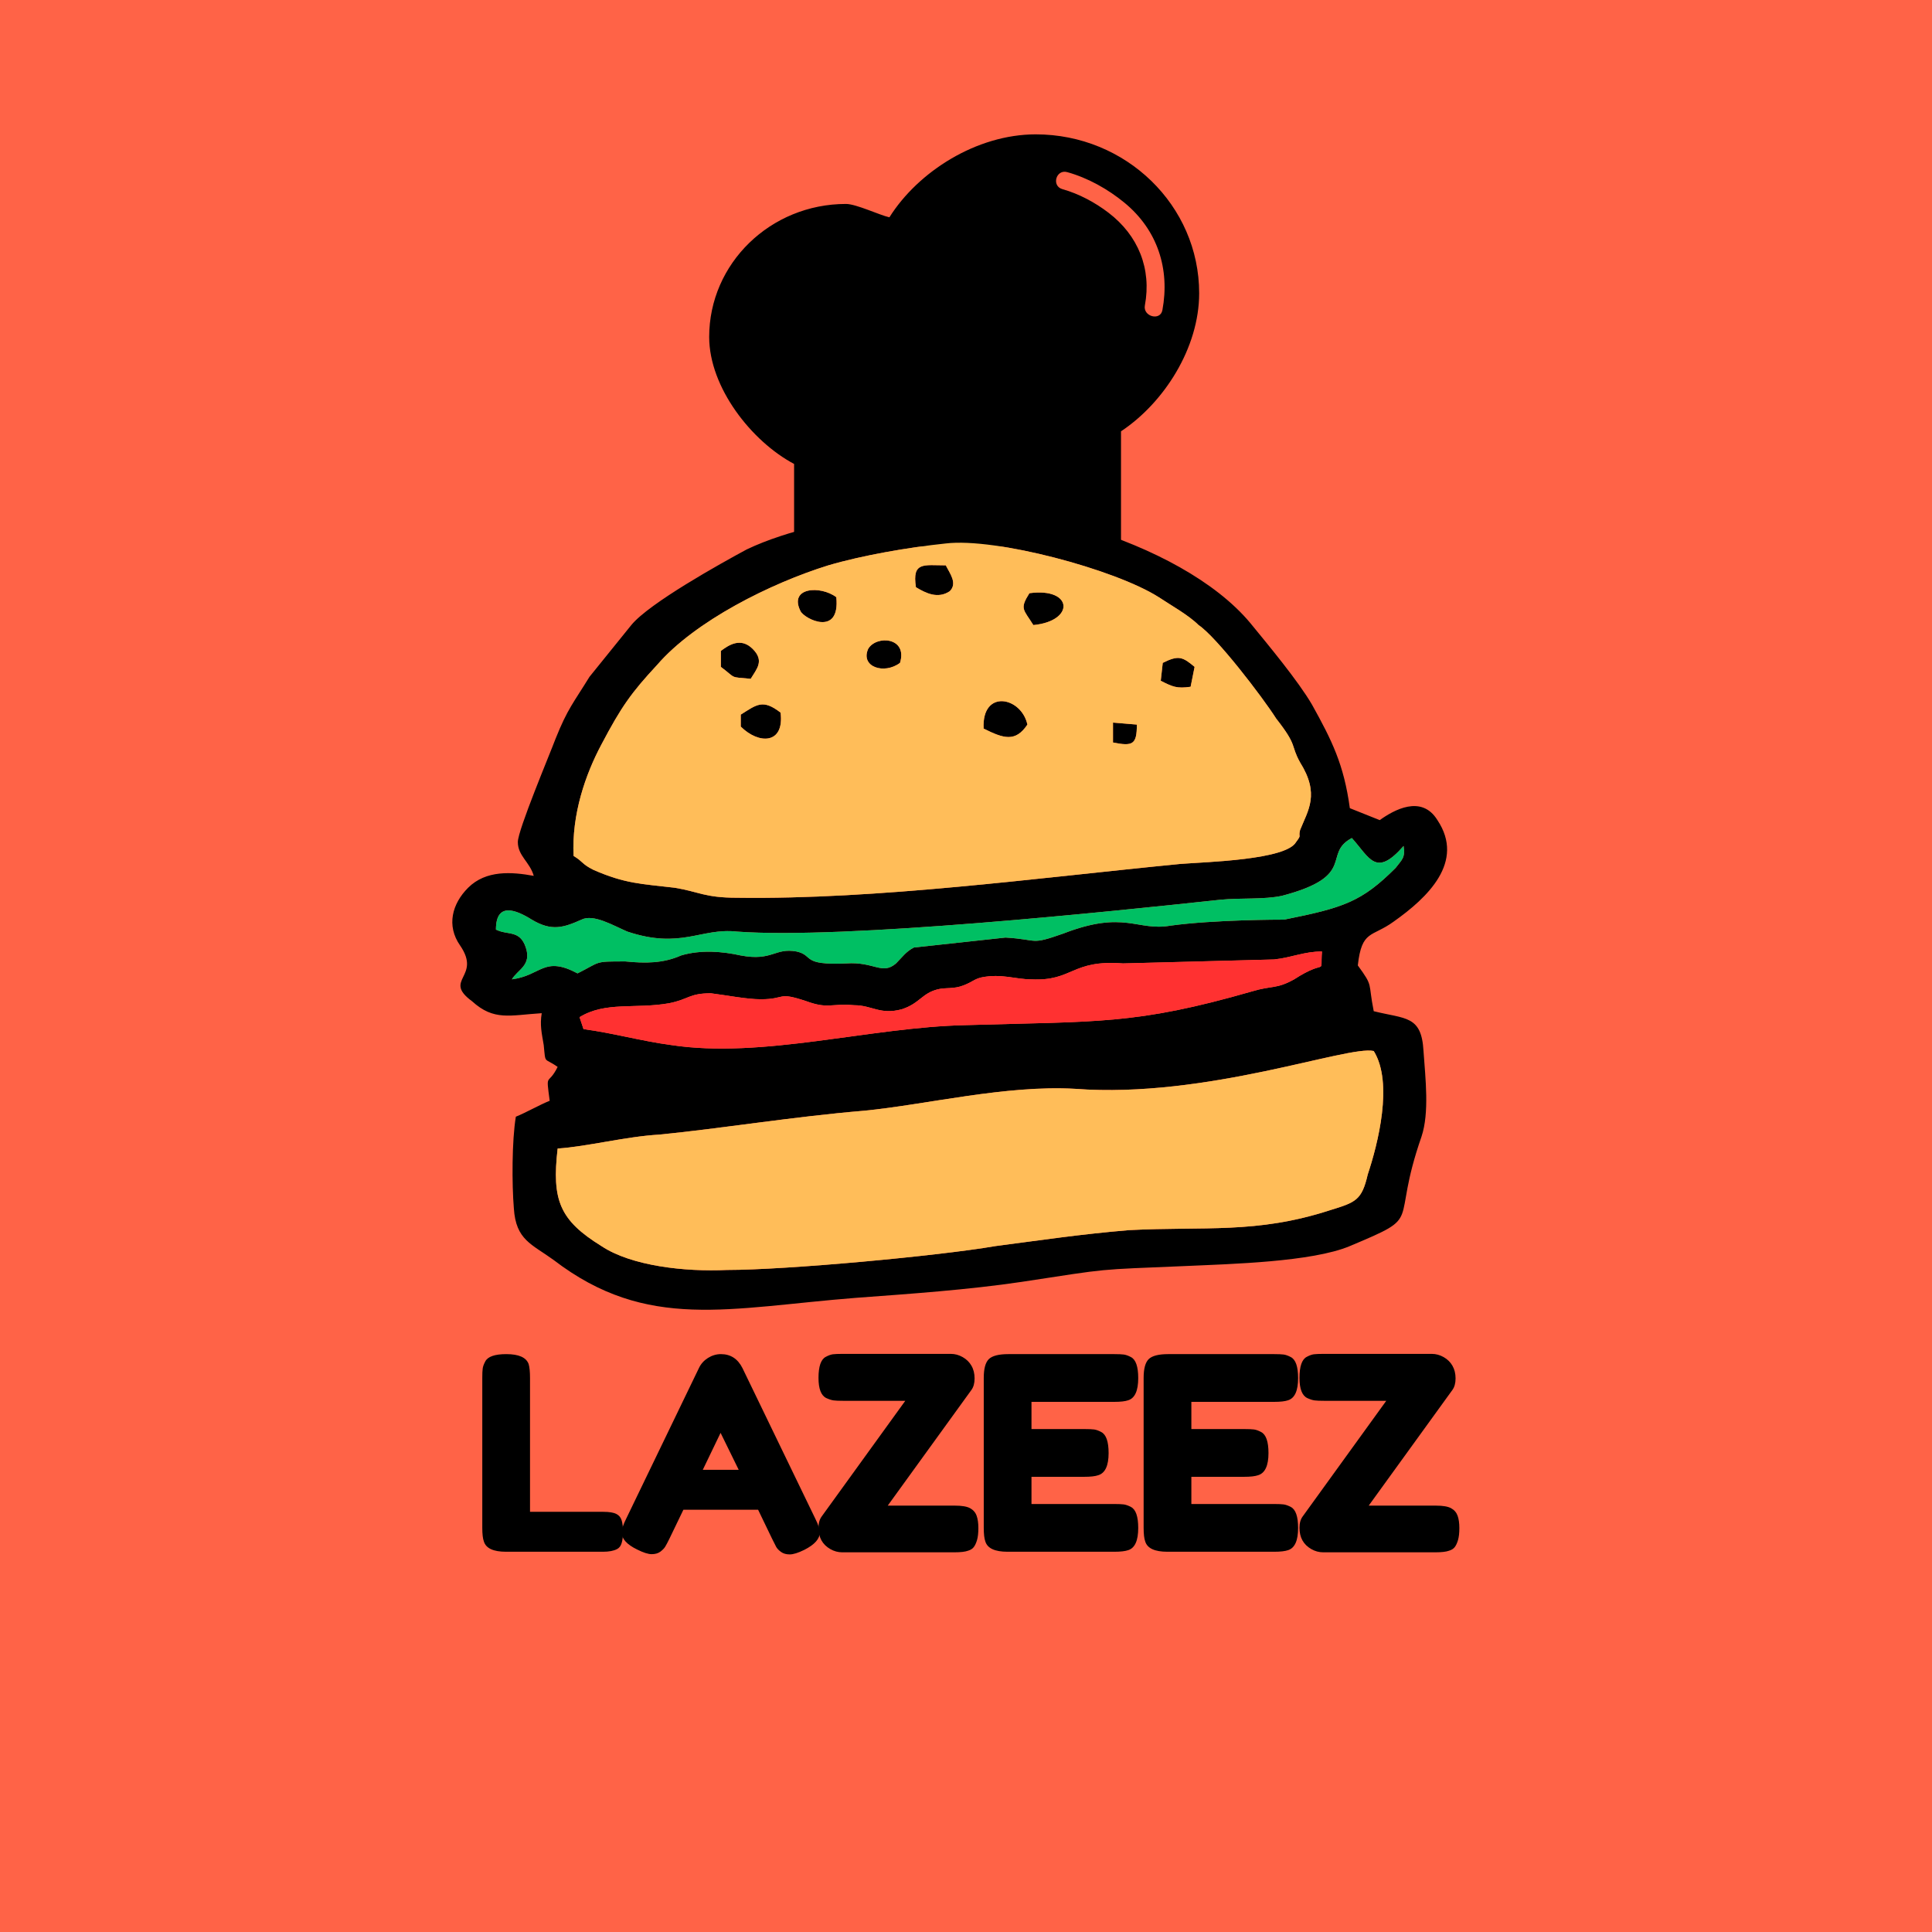
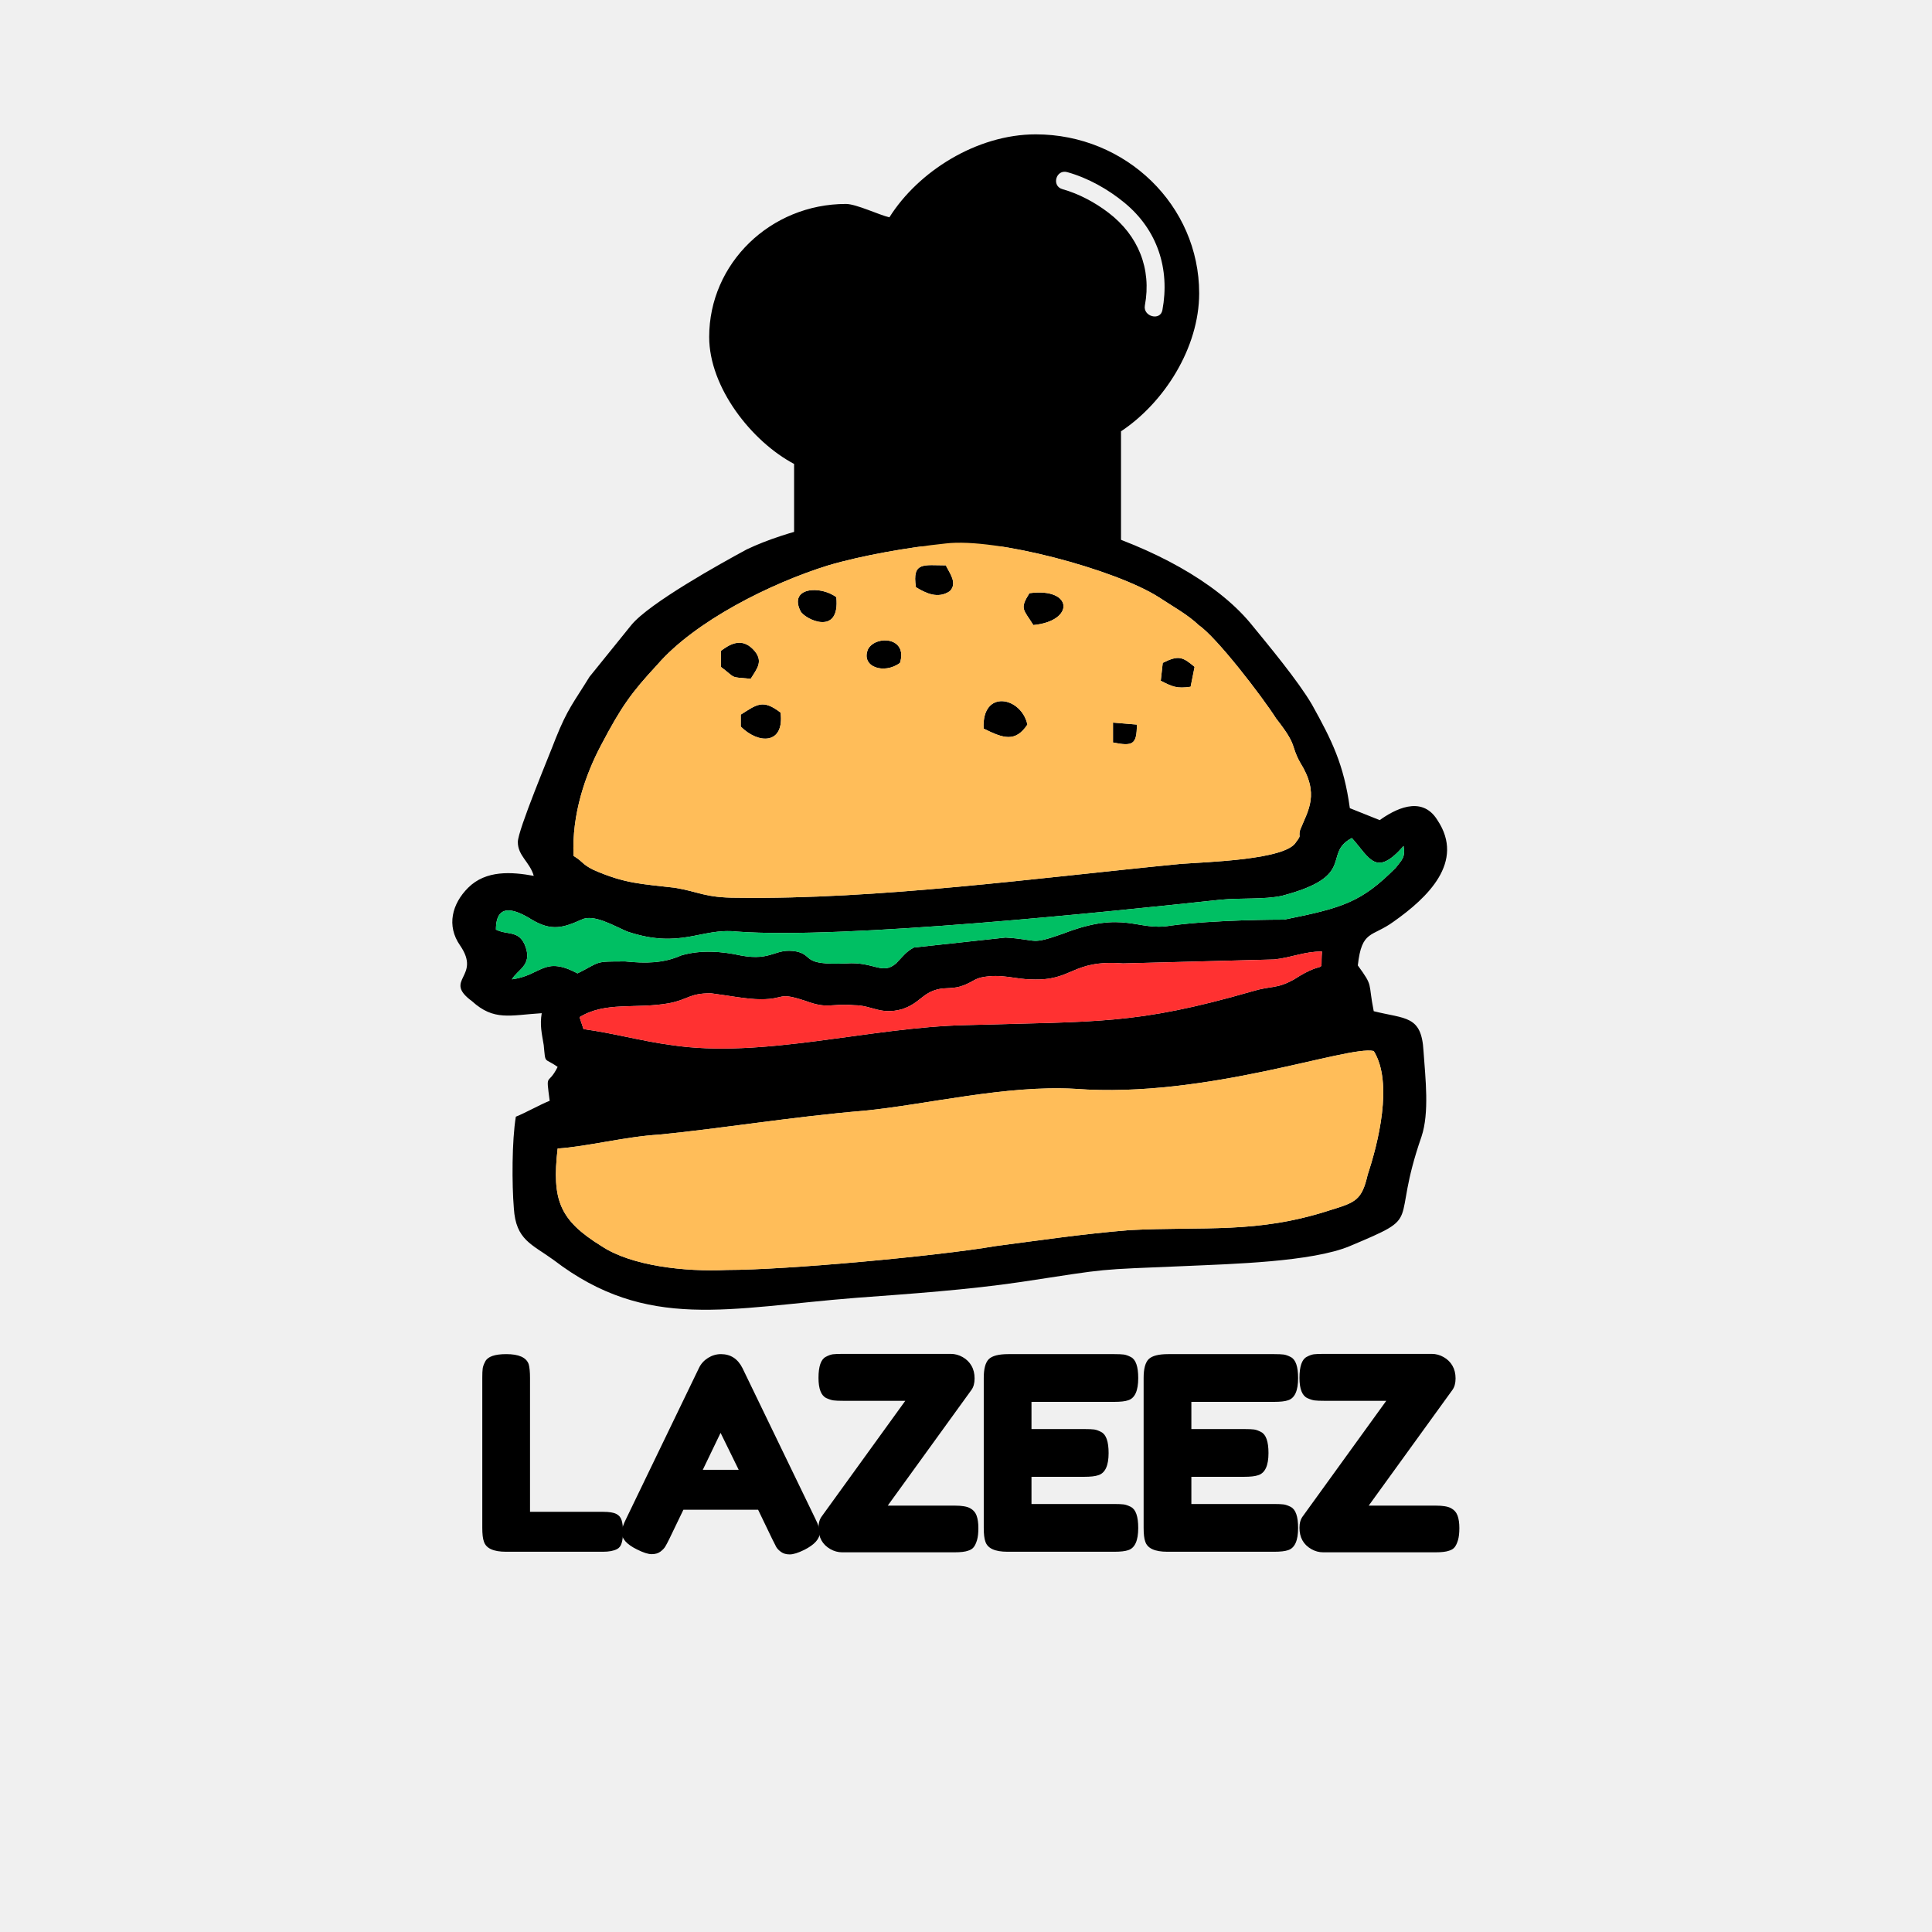
<svg xmlns="http://www.w3.org/2000/svg" width="500" zoomAndPan="magnify" viewBox="0 0 375 375" height="500" preserveAspectRatio="xMidYMid meet" version="1.2">
  <defs>
-     <clipPath id="926e87c1da">
+     <clipPath id="3ecd9bb3c5">
      <path d="M 137.652 26.074 L 232.762 26.074 L 232.762 106.059 L 137.652 106.059 Z M 137.652 26.074 " />
    </clipPath>
  </defs>
-   <g id="5d49180df8">
-     <rect x="0" width="375" y="0" height="375" style="fill:#ffffff;fill-opacity:1;stroke:none;" />
-     <rect x="0" width="375" y="0" height="375" style="fill:#ff6347;fill-opacity:1;stroke:none;" />
-     <g clip-rule="nonzero" clip-path="url(#926e87c1da)">
+   <g id="edfac61201">
+     <g clip-rule="nonzero" clip-path="url(#3ecd9bb3c5)">
      <path style=" stroke:none;fill-rule:nonzero;fill:#000000;fill-opacity:1;" d="M 225.621 60.195 C 227.105 52.227 224.684 44.641 218.27 39.359 C 215.086 36.734 211.191 34.539 207.152 33.41 C 204.973 32.801 204.039 36.105 206.219 36.715 C 209.418 37.609 212.551 39.297 215.152 41.285 C 220.961 45.715 223.543 52.191 222.219 59.285 C 221.816 61.438 225.215 62.363 225.621 60.195 Z M 232.758 56.918 C 232.758 67.512 225.953 78.168 217.586 83.719 L 217.586 118.41 L 209.16 118.41 C 209.16 116.352 209.16 114.289 209.16 112.23 C 209.16 110.41 205.641 110.406 205.641 112.23 C 205.641 114.289 205.641 116.352 205.641 118.41 L 203.992 118.41 C 203.992 116.352 203.992 114.289 203.992 112.23 C 203.992 110.41 200.469 110.406 200.469 112.23 C 200.469 114.289 200.469 116.352 200.469 118.41 L 190.051 118.41 C 190.051 116.352 190.051 114.289 190.051 112.23 C 190.051 110.41 186.527 110.406 186.527 112.23 C 186.527 114.289 186.527 116.352 186.527 118.41 L 184.879 118.41 C 184.879 116.352 184.879 114.289 184.879 112.23 C 184.879 110.41 181.355 110.406 181.355 112.23 C 181.355 114.289 181.355 116.352 181.355 118.41 L 171.25 118.41 C 171.25 116.352 171.25 114.289 171.25 112.23 C 171.25 110.41 167.723 110.406 167.723 112.23 C 167.723 114.289 167.723 116.352 167.723 118.41 L 166.078 118.41 C 166.078 116.352 166.078 114.289 166.078 112.23 C 166.078 110.41 162.555 110.406 162.555 112.23 C 162.555 114.289 162.555 116.352 162.555 118.41 L 154.133 118.41 L 154.133 90.051 C 145.875 85.676 137.652 75.195 137.652 65.402 C 137.652 51.145 149.539 39.586 164.203 39.586 C 166.199 39.586 170.762 41.773 172.633 42.18 C 178.203 33.309 189.562 26.078 201.035 26.078 C 218.555 26.078 232.758 39.887 232.758 56.918 Z M 154.133 121.301 L 217.586 121.301 L 217.586 129.223 L 154.133 129.223 L 154.133 121.301 " />
    </g>
    <g style="fill:#000000;fill-opacity:1;">
      <g transform="translate(91.51751, 301.1938)">
        <path style="stroke:none" d="M 11.359 -7.75 L 25.594 -7.75 C 26.738 -7.75 27.57 -7.613 28.094 -7.344 C 28.625 -7.082 28.973 -6.672 29.141 -6.109 C 29.316 -5.555 29.406 -4.816 29.406 -3.891 C 29.406 -2.973 29.316 -2.234 29.141 -1.672 C 28.973 -1.117 28.676 -0.734 28.25 -0.516 C 27.594 -0.172 26.688 0 25.531 0 L 6.703 0 C 4.254 0 2.82 -0.66 2.406 -1.984 C 2.195 -2.547 2.094 -3.438 2.094 -4.656 L 2.094 -33.75 C 2.094 -34.551 2.117 -35.148 2.172 -35.547 C 2.223 -35.953 2.391 -36.414 2.672 -36.938 C 3.16 -37.883 4.52 -38.359 6.75 -38.359 C 9.188 -38.359 10.633 -37.711 11.094 -36.422 C 11.27 -35.828 11.359 -34.922 11.359 -33.703 Z M 11.359 -7.75 " />
      </g>
    </g>
    <g style="fill:#000000;fill-opacity:1;">
      <g transform="translate(119.8806, 301.1938)">
        <path style="stroke:none" d="M 24.234 -35.641 L 38.359 -6.438 C 38.953 -5.25 39.25 -4.359 39.25 -3.766 C 39.25 -2.516 38.238 -1.379 36.219 -0.359 C 35.031 0.223 34.094 0.516 33.406 0.516 C 32.727 0.516 32.172 0.359 31.734 0.047 C 31.297 -0.266 30.977 -0.594 30.781 -0.938 C 30.594 -1.289 30.328 -1.816 29.984 -2.516 L 27.266 -8.156 L 12.766 -8.156 L 10.047 -2.516 C 9.703 -1.816 9.43 -1.305 9.234 -0.984 C 9.047 -0.672 8.734 -0.348 8.297 -0.016 C 7.859 0.305 7.297 0.469 6.609 0.469 C 5.93 0.469 5 0.172 3.812 -0.422 C 1.789 -1.398 0.781 -2.516 0.781 -3.766 C 0.781 -4.359 1.078 -5.25 1.672 -6.438 L 15.797 -35.688 C 16.18 -36.488 16.766 -37.133 17.547 -37.625 C 18.336 -38.113 19.172 -38.359 20.047 -38.359 C 21.93 -38.359 23.328 -37.453 24.234 -35.641 Z M 19.984 -23.078 L 16.531 -15.906 L 23.5 -15.906 Z M 19.984 -23.078 " />
      </g>
    </g>
    <g style="fill:#000000;fill-opacity:1;">
      <g transform="translate(157.5585, 301.1938)">
        <path style="stroke:none" d="M 27.781 -8.953 C 29.145 -8.953 30.129 -8.785 30.734 -8.453 C 31.348 -8.117 31.77 -7.633 32 -7 C 32.227 -6.375 32.344 -5.57 32.344 -4.594 C 32.344 -3.625 32.254 -2.844 32.078 -2.25 C 31.898 -1.656 31.688 -1.203 31.438 -0.891 C 31.195 -0.578 30.832 -0.348 30.344 -0.203 C 29.789 0.004 28.906 0.109 27.688 0.109 L 5.906 0.109 C 5.102 0.109 4.336 -0.098 3.609 -0.516 C 2.078 -1.391 1.312 -2.77 1.312 -4.656 C 1.312 -5.562 1.52 -6.297 1.938 -6.859 L 18.156 -29.297 L 6.125 -29.297 C 5.281 -29.297 4.656 -29.32 4.25 -29.375 C 3.852 -29.426 3.379 -29.578 2.828 -29.828 C 1.816 -30.316 1.312 -31.625 1.312 -33.75 C 1.312 -35.977 1.781 -37.336 2.719 -37.828 C 3.238 -38.109 3.695 -38.273 4.094 -38.328 C 4.5 -38.379 5.125 -38.406 5.969 -38.406 L 27 -38.406 C 27.801 -38.406 28.566 -38.195 29.297 -37.781 C 30.035 -37.363 30.602 -36.805 31 -36.109 C 31.406 -35.41 31.609 -34.586 31.609 -33.641 C 31.609 -32.703 31.398 -31.953 30.984 -31.391 L 14.75 -8.953 Z M 27.781 -8.953 " />
      </g>
    </g>
    <g style="fill:#000000;fill-opacity:1;">
      <g transform="translate(188.8521, 301.1938)">
        <path style="stroke:none" d="M 11.359 -9.266 L 27.469 -9.266 C 28.27 -9.266 28.867 -9.238 29.266 -9.188 C 29.672 -9.133 30.141 -8.969 30.672 -8.688 C 31.609 -8.195 32.078 -6.836 32.078 -4.609 C 32.078 -2.16 31.43 -0.727 30.141 -0.312 C 29.547 -0.102 28.641 0 27.422 0 L 6.703 0 C 4.254 0 2.82 -0.66 2.406 -1.984 C 2.195 -2.547 2.094 -3.438 2.094 -4.656 L 2.094 -33.75 C 2.094 -35.531 2.422 -36.742 3.078 -37.391 C 3.742 -38.035 5.004 -38.359 6.859 -38.359 L 27.469 -38.359 C 28.27 -38.359 28.867 -38.332 29.266 -38.281 C 29.672 -38.227 30.141 -38.062 30.672 -37.781 C 31.609 -37.289 32.078 -35.93 32.078 -33.703 C 32.078 -31.254 31.43 -29.82 30.141 -29.406 C 29.547 -29.195 28.641 -29.094 27.422 -29.094 L 11.359 -29.094 L 11.359 -23.812 L 21.719 -23.812 C 22.52 -23.812 23.117 -23.785 23.516 -23.734 C 23.922 -23.68 24.383 -23.516 24.906 -23.234 C 25.852 -22.742 26.328 -21.383 26.328 -19.156 C 26.328 -16.707 25.66 -15.273 24.328 -14.859 C 23.734 -14.648 22.828 -14.547 21.609 -14.547 L 11.359 -14.547 Z M 11.359 -9.266 " />
      </g>
    </g>
    <g style="fill:#000000;fill-opacity:1;">
      <g transform="translate(219.884, 301.1938)">
        <path style="stroke:none" d="M 11.359 -9.266 L 27.469 -9.266 C 28.27 -9.266 28.867 -9.238 29.266 -9.188 C 29.672 -9.133 30.141 -8.969 30.672 -8.688 C 31.609 -8.195 32.078 -6.836 32.078 -4.609 C 32.078 -2.16 31.43 -0.727 30.141 -0.312 C 29.547 -0.102 28.641 0 27.422 0 L 6.703 0 C 4.254 0 2.82 -0.66 2.406 -1.984 C 2.195 -2.547 2.094 -3.438 2.094 -4.656 L 2.094 -33.75 C 2.094 -35.531 2.422 -36.742 3.078 -37.391 C 3.742 -38.035 5.004 -38.359 6.859 -38.359 L 27.469 -38.359 C 28.27 -38.359 28.867 -38.332 29.266 -38.281 C 29.672 -38.227 30.141 -38.062 30.672 -37.781 C 31.609 -37.289 32.078 -35.93 32.078 -33.703 C 32.078 -31.254 31.43 -29.82 30.141 -29.406 C 29.547 -29.195 28.641 -29.094 27.422 -29.094 L 11.359 -29.094 L 11.359 -23.812 L 21.719 -23.812 C 22.52 -23.812 23.117 -23.785 23.516 -23.734 C 23.922 -23.68 24.383 -23.516 24.906 -23.234 C 25.852 -22.742 26.328 -21.383 26.328 -19.156 C 26.328 -16.707 25.66 -15.273 24.328 -14.859 C 23.734 -14.648 22.828 -14.547 21.609 -14.547 L 11.359 -14.547 Z M 11.359 -9.266 " />
      </g>
    </g>
    <g style="fill:#000000;fill-opacity:1;">
      <g transform="translate(250.916, 301.1938)">
        <path style="stroke:none" d="M 27.781 -8.953 C 29.145 -8.953 30.129 -8.785 30.734 -8.453 C 31.348 -8.117 31.77 -7.633 32 -7 C 32.227 -6.375 32.344 -5.57 32.344 -4.594 C 32.344 -3.625 32.254 -2.844 32.078 -2.25 C 31.898 -1.656 31.688 -1.203 31.438 -0.891 C 31.195 -0.578 30.832 -0.348 30.344 -0.203 C 29.789 0.004 28.906 0.109 27.688 0.109 L 5.906 0.109 C 5.102 0.109 4.336 -0.098 3.609 -0.516 C 2.078 -1.391 1.312 -2.77 1.312 -4.656 C 1.312 -5.562 1.52 -6.297 1.938 -6.859 L 18.156 -29.297 L 6.125 -29.297 C 5.281 -29.297 4.656 -29.32 4.25 -29.375 C 3.852 -29.426 3.379 -29.578 2.828 -29.828 C 1.816 -30.316 1.312 -31.625 1.312 -33.75 C 1.312 -35.977 1.781 -37.336 2.719 -37.828 C 3.238 -38.109 3.695 -38.273 4.094 -38.328 C 4.5 -38.379 5.125 -38.406 5.969 -38.406 L 27 -38.406 C 27.801 -38.406 28.566 -38.195 29.297 -37.781 C 30.035 -37.363 30.602 -36.805 31 -36.109 C 31.406 -35.41 31.609 -34.586 31.609 -33.641 C 31.609 -32.703 31.398 -31.953 30.984 -31.391 L 14.75 -8.953 Z M 27.781 -8.953 " />
      </g>
    </g>
    <path style=" stroke:none;fill-rule:evenodd;fill:#000000;fill-opacity:1;" d="M 108.238 222.93 C 114.035 222.543 121.375 220.613 127.941 220.227 C 139.918 219.066 153.828 216.75 167.738 215.59 C 179.715 214.43 195.168 210.566 208.688 211.34 C 234.188 213.273 261.617 202.84 266.641 204 C 270.504 210.184 267.414 222.16 265.48 227.953 C 264.324 232.977 263.164 233.363 258.141 234.906 C 243.848 239.543 233.801 238 219.121 238.77 C 209.848 239.543 202.121 240.703 193.234 241.863 C 182.031 243.793 152.668 246.5 141.078 246.5 C 132.965 246.883 122.535 245.727 116.738 241.863 C 108.625 236.84 107.082 232.977 108.238 222.93 Z M 139.918 126.344 L 139.918 129.438 C 143.012 131.754 141.465 131.367 145.715 131.754 C 146.875 129.824 148.418 128.277 146.102 125.957 C 143.781 123.641 141.465 125.188 139.918 126.344 Z M 143.781 138.707 L 143.781 141.027 C 147.262 144.504 152.281 144.504 151.512 138.32 C 148.031 135.617 146.875 136.777 143.781 138.707 Z M 162.328 115.914 C 159.238 113.598 153.055 113.98 155.375 118.617 C 156.145 120.164 163.102 123.641 162.328 115.914 Z M 174.691 128.664 C 176.234 123.641 170.055 123.254 168.508 125.957 C 166.965 129.438 171.602 130.98 174.691 128.664 Z M 190.918 141.414 C 194.781 143.344 197.098 144.117 199.418 140.641 C 198.258 135.23 190.531 133.688 190.918 141.414 Z M 216.031 144.117 C 219.895 144.891 220.664 144.504 220.664 140.641 L 216.031 140.254 Z M 225.688 128.664 L 225.301 132.141 C 227.621 133.301 228.391 133.688 231.098 133.301 L 231.871 129.438 C 229.551 127.504 228.777 127.117 225.688 128.664 Z M 200.574 121.324 C 208.688 120.551 208.301 113.98 199.805 115.141 C 197.871 118.23 198.645 118.23 200.574 121.324 Z M 177.781 113.98 C 179.715 115.141 182.031 116.301 184.348 114.754 C 185.895 113.211 184.348 111.277 183.578 109.734 C 179.328 109.734 177.008 108.961 177.781 113.98 Z M 112.488 197.434 C 117.512 194.34 123.309 195.887 129.875 194.727 C 133.738 193.957 133.738 192.797 137.988 192.797 C 141.078 193.184 144.941 193.957 147.645 193.957 C 152.668 193.957 150.738 192.41 156.531 194.34 C 160.781 195.887 161.168 194.727 165.805 195.113 C 169.281 195.113 170.828 197.047 175.078 195.887 C 178.555 194.727 178.941 192.797 182.031 192.023 C 183.578 191.637 185.121 192.023 187.055 191.25 C 188.984 190.477 188.984 190.094 190.531 189.707 C 194.395 188.934 197.098 190.094 200.188 190.094 C 208.301 190.477 207.918 186.23 217.961 187 L 247.324 186.23 C 250.801 185.844 253.117 184.684 256.594 184.684 C 256.211 189.707 257.754 185.844 251.188 190.094 C 247.711 192.023 246.938 191.25 243.074 192.41 C 220.277 198.977 212.938 198.207 187.441 198.977 C 168.895 199.363 148.031 205.547 130.262 202.84 C 124.465 202.07 119.059 200.523 113.262 199.75 Z M 96.262 180.434 C 96.262 175.023 100.125 176.57 103.219 178.5 C 107.082 180.82 109.398 180.047 112.875 178.5 C 115.195 177.344 119.059 179.66 121.762 180.82 C 132.191 184.297 136.055 180.047 143.012 180.82 C 163.871 182.363 215.258 176.957 236.891 174.637 C 240.754 174.25 245.391 174.637 248.867 173.867 C 263.551 170.004 256.594 165.754 262.391 162.66 C 265.867 166.523 267.027 170.387 272.434 164.207 C 272.82 166.523 272.051 166.91 270.891 168.457 C 264.324 175.023 260.844 176.184 249.254 178.5 C 248.48 178.5 235.734 178.5 227.234 179.66 C 220.664 180.82 218.348 176.57 206.371 181.207 C 199.805 183.523 201.734 182.363 195.168 181.98 L 177.395 183.91 C 175.848 184.684 175.078 185.844 173.918 187 C 171.215 189.32 169.668 186.613 164.258 187 C 155.375 187.387 158.078 185.457 154.602 184.684 C 150.352 183.91 149.965 186.613 143.781 185.457 C 140.305 184.684 136.055 184.297 132.191 185.457 C 128.715 187 125.238 187 121.375 186.613 C 115.195 186.613 116.738 186.613 112.102 188.934 C 105.535 185.457 105.148 189.32 99.352 190.094 C 100.512 188.16 103.219 187.387 102.059 183.91 C 100.898 180.434 98.582 181.594 96.262 180.434 Z M 111.332 166.137 C 110.945 158.027 113.648 150.297 116.738 144.504 C 120.602 137.164 122.535 134.457 127.555 129.051 C 134.898 120.551 149.578 113.211 160.781 109.734 C 167.352 107.801 176.234 106.254 183.578 105.484 C 193.234 104.324 216.414 110.504 224.914 115.914 C 227.234 117.461 230.711 119.391 232.641 121.324 C 236.121 123.641 245.004 135.23 247.711 139.48 C 251.961 144.891 250.414 144.504 252.344 147.98 C 256.211 154.16 253.891 157.254 252.344 161.117 C 251.961 162.66 252.73 161.891 251.574 163.434 C 249.641 166.91 234.188 167.297 229.164 167.684 C 201.348 170.387 170.441 174.637 143.012 174.25 C 136.828 174.25 135.668 173.094 131.035 172.32 C 124.465 171.547 121.375 171.547 115.195 168.844 C 112.875 167.684 113.262 167.297 111.332 166.137 Z M 103.602 170.004 C 99.352 169.23 94.332 168.844 90.855 172.32 C 87.762 175.41 86.605 179.66 89.309 183.523 C 93.559 189.707 85.832 190.094 91.625 194.34 C 95.875 198.207 98.969 197.047 105.148 196.66 C 104.762 198.977 105.148 200.523 105.535 202.84 C 105.922 206.703 105.535 205.16 108.238 207.09 C 106.309 210.953 105.922 207.863 106.695 213.66 C 104.762 214.43 102.059 215.977 100.125 216.75 C 99.352 221.387 99.352 229.887 99.738 234.523 C 100.125 240.703 103.219 241.477 107.465 244.566 C 125.625 258.477 141.465 253.84 166.191 251.906 C 176.621 251.133 187.828 250.363 198.258 248.816 C 216.031 246.113 212.164 246.5 230.324 245.727 C 238.824 245.34 254.664 244.953 262.004 241.863 C 276.684 235.68 269.73 238.387 275.914 220.613 C 277.457 215.977 276.684 209.41 276.301 204 C 275.914 197.047 272.82 197.82 266.641 196.273 C 265.48 190.477 266.641 191.637 263.551 187.387 C 264.324 180.434 266.254 181.98 270.504 178.887 C 277.07 174.25 284.414 167.297 279.004 159.184 C 275.914 154.16 270.504 157.254 267.801 159.184 L 262.004 156.867 C 260.844 148.367 258.527 143.73 254.664 136.777 C 251.961 132.141 246.164 125.188 242.688 120.938 C 229.164 104.711 193.621 95.051 173.918 98.914 C 163.488 100.848 153.055 102.777 144.941 106.641 C 139.918 109.348 126.012 117.074 122.535 121.324 L 114.422 131.367 C 111.332 136.391 110.172 137.551 107.852 143.344 C 106.695 146.434 100.512 161.117 100.512 163.434 C 100.512 166.137 102.832 167.297 103.602 170.004 Z M 103.602 170.004 " />
    <path style=" stroke:none;fill-rule:evenodd;fill:#ffbd59;fill-opacity:1;" d="M 108.238 222.93 C 107.082 232.977 108.625 236.84 116.738 241.863 C 122.535 245.727 132.965 246.883 141.078 246.5 C 152.668 246.5 182.031 243.793 193.234 241.863 C 202.121 240.703 209.848 239.543 219.121 238.77 C 233.801 238 243.848 239.543 258.141 234.906 C 263.164 233.363 264.324 232.977 265.48 227.953 C 267.414 222.16 270.504 210.184 266.641 204 C 261.617 202.84 234.188 213.273 208.688 211.34 C 195.168 210.566 179.715 214.43 167.738 215.59 C 153.828 216.75 139.918 219.066 127.941 220.227 C 121.375 220.613 114.035 222.543 108.238 222.93 Z M 216.031 140.254 L 220.664 140.641 C 220.664 144.504 219.895 144.891 216.031 144.117 Z M 190.918 141.414 C 190.531 133.688 198.258 135.23 199.418 140.641 C 197.098 144.117 194.781 143.344 190.918 141.414 Z M 143.781 138.707 C 146.875 136.777 148.031 135.617 151.512 138.32 C 152.281 144.504 147.262 144.504 143.781 141.027 Z M 225.688 128.664 C 228.777 127.117 229.551 127.504 231.871 129.438 L 231.098 133.301 C 228.391 133.688 227.621 133.301 225.301 132.141 Z M 139.918 126.344 C 141.465 125.188 143.781 123.641 146.102 125.957 C 148.418 128.277 146.875 129.824 145.715 131.754 C 141.465 131.367 143.012 131.754 139.918 129.438 Z M 174.691 128.664 C 171.602 130.98 166.965 129.438 168.508 125.957 C 170.055 123.254 176.234 123.641 174.691 128.664 Z M 200.574 121.324 C 198.645 118.23 197.871 118.23 199.805 115.141 C 208.301 113.98 208.688 120.551 200.574 121.324 Z M 162.328 115.914 C 163.102 123.641 156.145 120.164 155.375 118.617 C 153.055 113.98 159.238 113.598 162.328 115.914 Z M 177.781 113.98 C 177.008 108.961 179.328 109.734 183.578 109.734 C 184.348 111.277 185.895 113.211 184.348 114.754 C 182.031 116.301 179.715 115.141 177.781 113.98 Z M 111.332 166.137 C 113.262 167.297 112.875 167.684 115.195 168.844 C 121.375 171.547 124.465 171.547 131.035 172.32 C 135.668 173.094 136.828 174.25 143.012 174.25 C 170.441 174.637 201.348 170.387 229.164 167.684 C 234.188 167.297 249.641 166.91 251.574 163.434 C 252.73 161.891 251.961 162.66 252.344 161.117 C 253.891 157.254 256.211 154.16 252.344 147.98 C 250.414 144.504 251.961 144.891 247.711 139.48 C 245.004 135.23 236.121 123.641 232.641 121.324 C 230.711 119.391 227.234 117.461 224.914 115.914 C 216.414 110.504 193.234 104.324 183.578 105.484 C 176.234 106.254 167.352 107.801 160.781 109.734 C 149.578 113.211 134.898 120.551 127.555 129.051 C 122.535 134.457 120.602 137.164 116.738 144.504 C 113.648 150.297 110.945 158.027 111.332 166.137 Z M 111.332 166.137 " />
    <path style=" stroke:none;fill-rule:evenodd;fill:#ff3131;fill-opacity:1;" d="M 112.488 197.434 L 113.262 199.75 C 119.059 200.523 124.465 202.07 130.262 202.84 C 148.031 205.547 168.895 199.363 187.441 198.977 C 212.938 198.207 220.277 198.977 243.074 192.41 C 246.938 191.25 247.711 192.023 251.188 190.094 C 257.754 185.844 256.211 189.707 256.594 184.684 C 253.117 184.684 250.801 185.844 247.324 186.23 L 217.961 187 C 207.918 186.23 208.301 190.477 200.188 190.094 C 197.098 190.094 194.395 188.934 190.531 189.707 C 188.984 190.094 188.984 190.477 187.055 191.25 C 185.121 192.023 183.578 191.637 182.031 192.023 C 178.941 192.797 178.555 194.727 175.078 195.887 C 170.828 197.047 169.281 195.113 165.805 195.113 C 161.168 194.727 160.781 195.887 156.531 194.34 C 150.738 192.41 152.668 193.957 147.645 193.957 C 144.941 193.957 141.078 193.184 137.988 192.797 C 133.738 192.797 133.738 193.957 129.875 194.727 C 123.309 195.887 117.512 194.34 112.488 197.434 Z M 112.488 197.434 " />
    <path style=" stroke:none;fill-rule:evenodd;fill:#00bf63;fill-opacity:1;" d="M 96.262 180.434 C 98.582 181.594 100.898 180.434 102.059 183.91 C 103.219 187.387 100.512 188.16 99.352 190.094 C 105.148 189.32 105.535 185.457 112.102 188.934 C 116.738 186.613 115.195 186.613 121.375 186.613 C 125.238 187 128.715 187 132.191 185.457 C 136.055 184.297 140.305 184.684 143.781 185.457 C 149.965 186.613 150.352 183.91 154.602 184.684 C 158.078 185.457 155.375 187.387 164.258 187 C 169.668 186.613 171.215 189.32 173.918 187 C 175.078 185.844 175.848 184.684 177.395 183.91 L 195.168 181.98 C 201.734 182.363 199.805 183.523 206.371 181.207 C 218.348 176.57 220.664 180.82 227.234 179.66 C 235.734 178.5 248.48 178.5 249.254 178.5 C 260.844 176.184 264.324 175.023 270.891 168.457 C 272.051 166.91 272.82 166.523 272.434 164.207 C 267.027 170.387 265.867 166.523 262.391 162.66 C 256.594 165.754 263.551 170.004 248.867 173.867 C 245.391 174.637 240.754 174.25 236.891 174.637 C 215.258 176.957 163.871 182.363 143.012 180.82 C 136.055 180.047 132.191 184.297 121.762 180.82 C 119.059 179.66 115.195 177.344 112.875 178.5 C 109.398 180.047 107.082 180.82 103.219 178.5 C 100.125 176.57 96.262 175.023 96.262 180.434 Z M 96.262 180.434 " />
  </g>
</svg>
